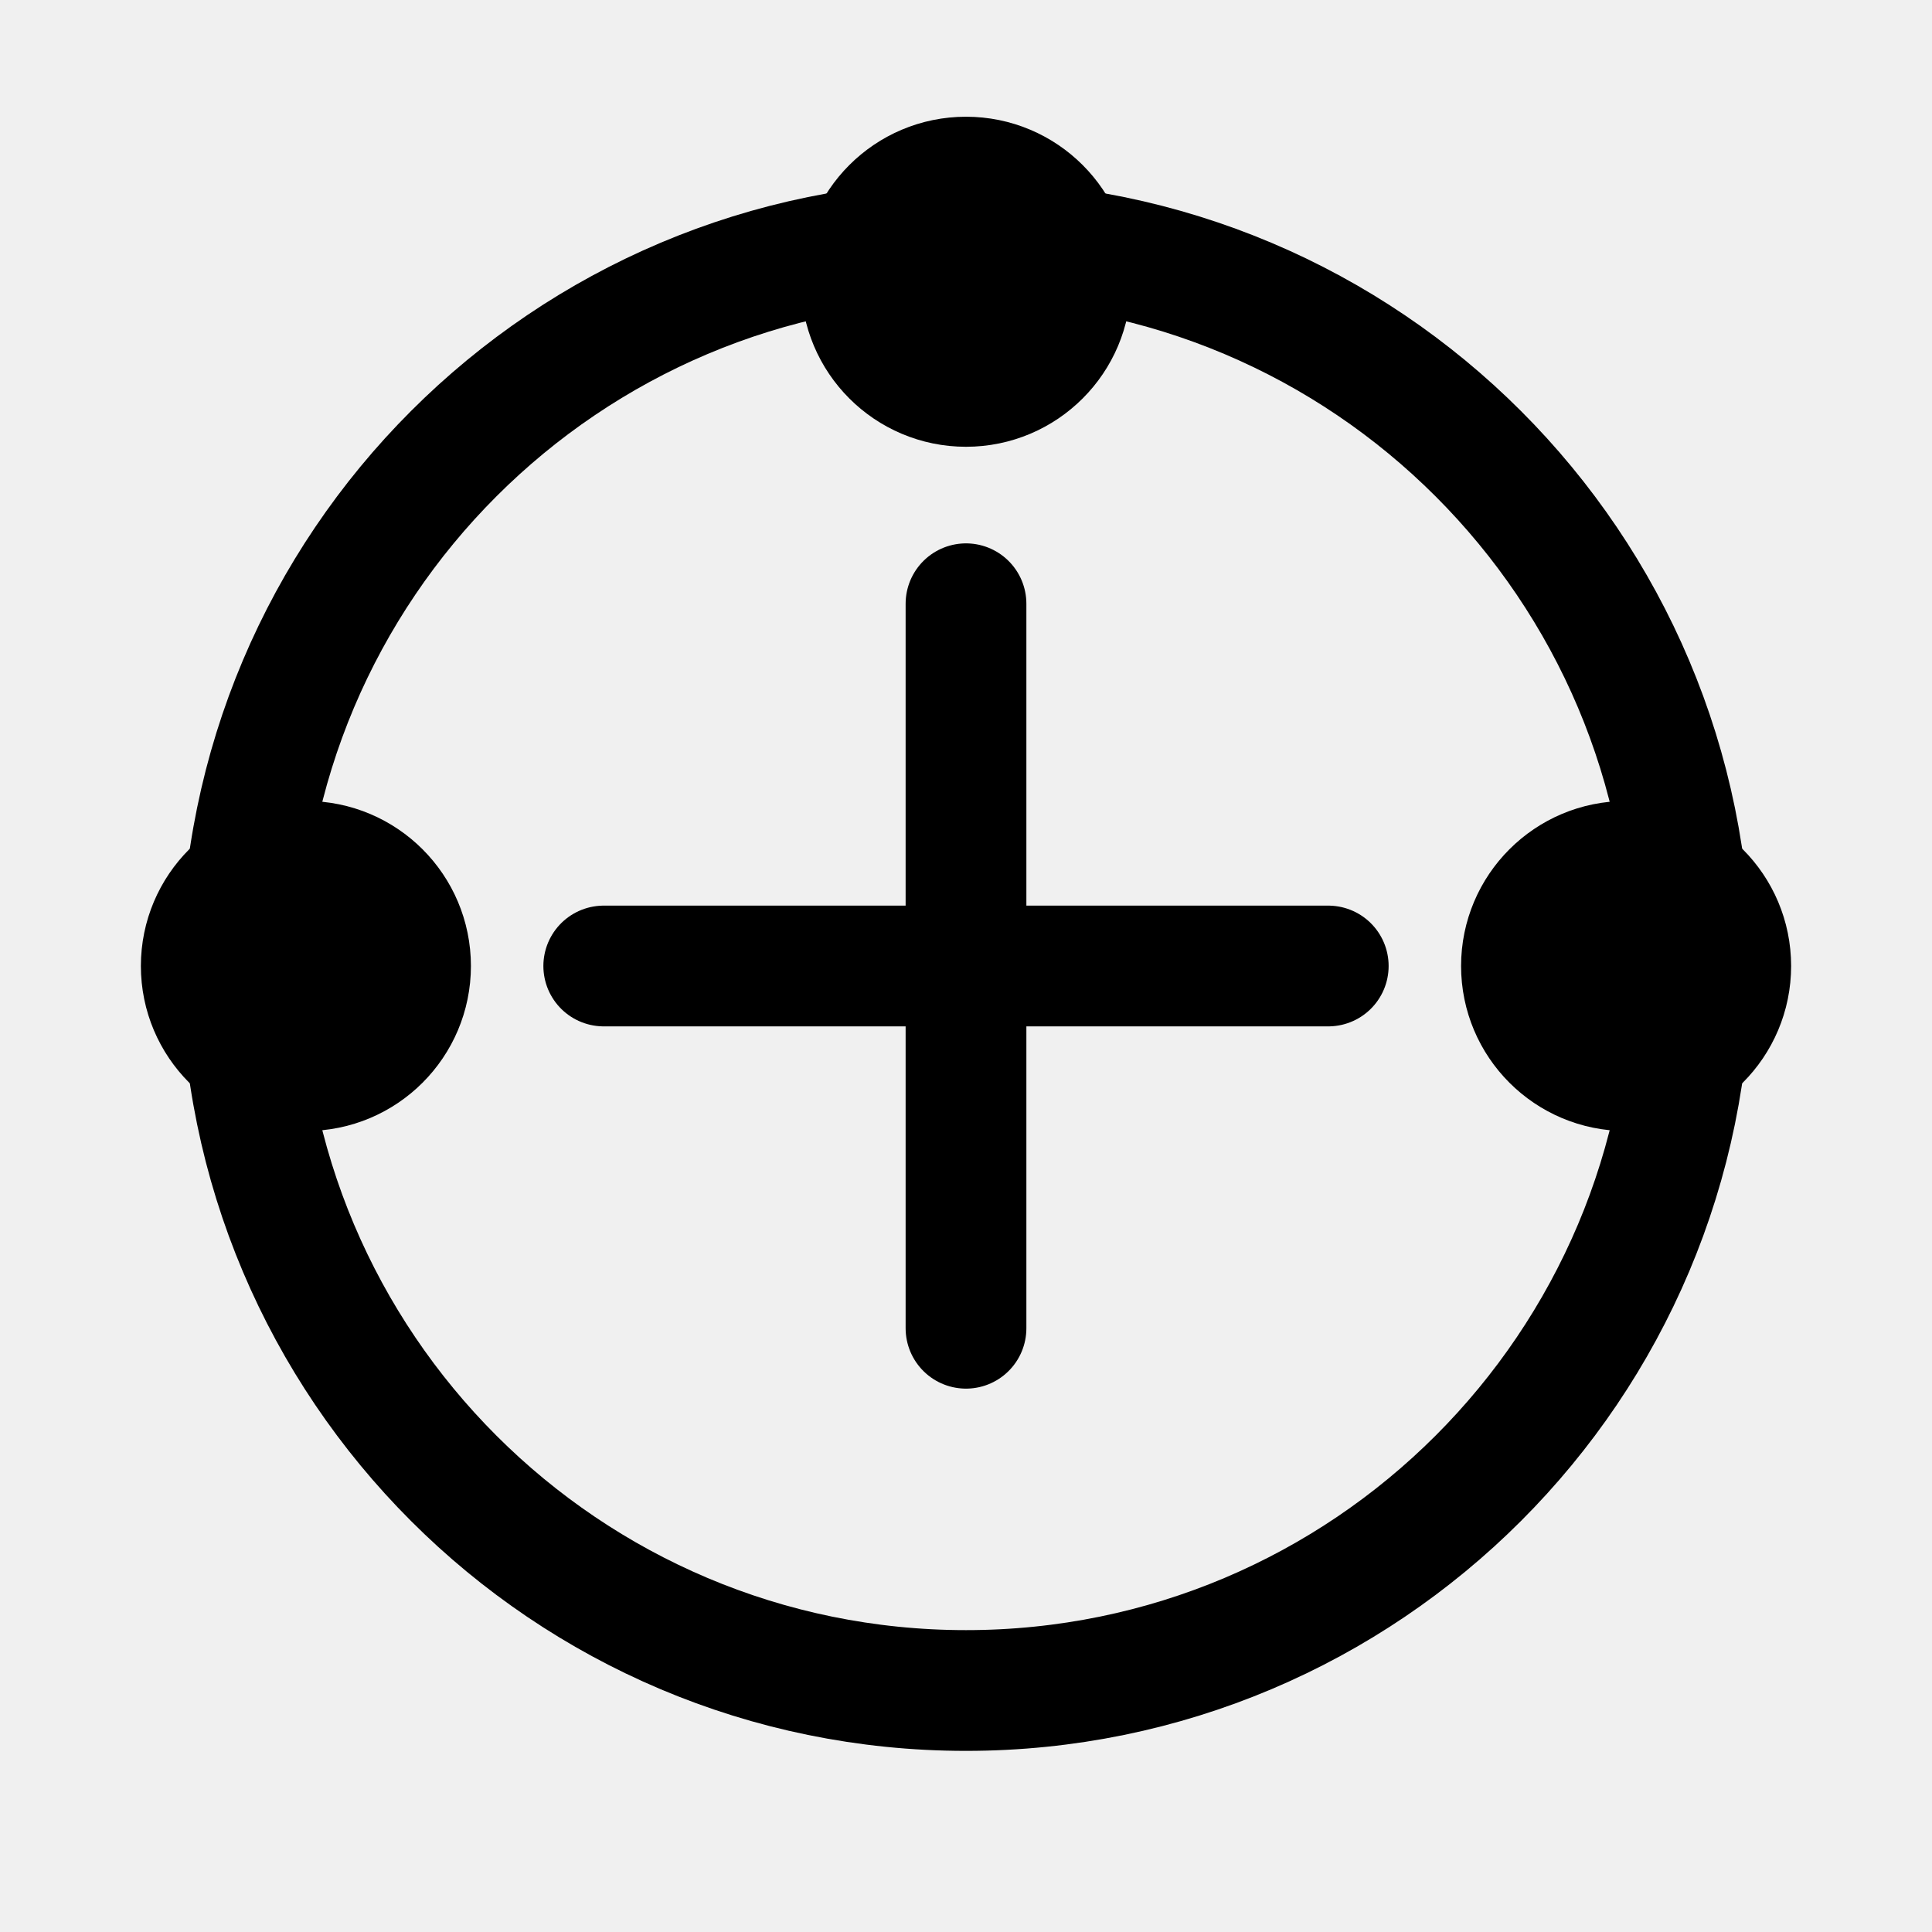
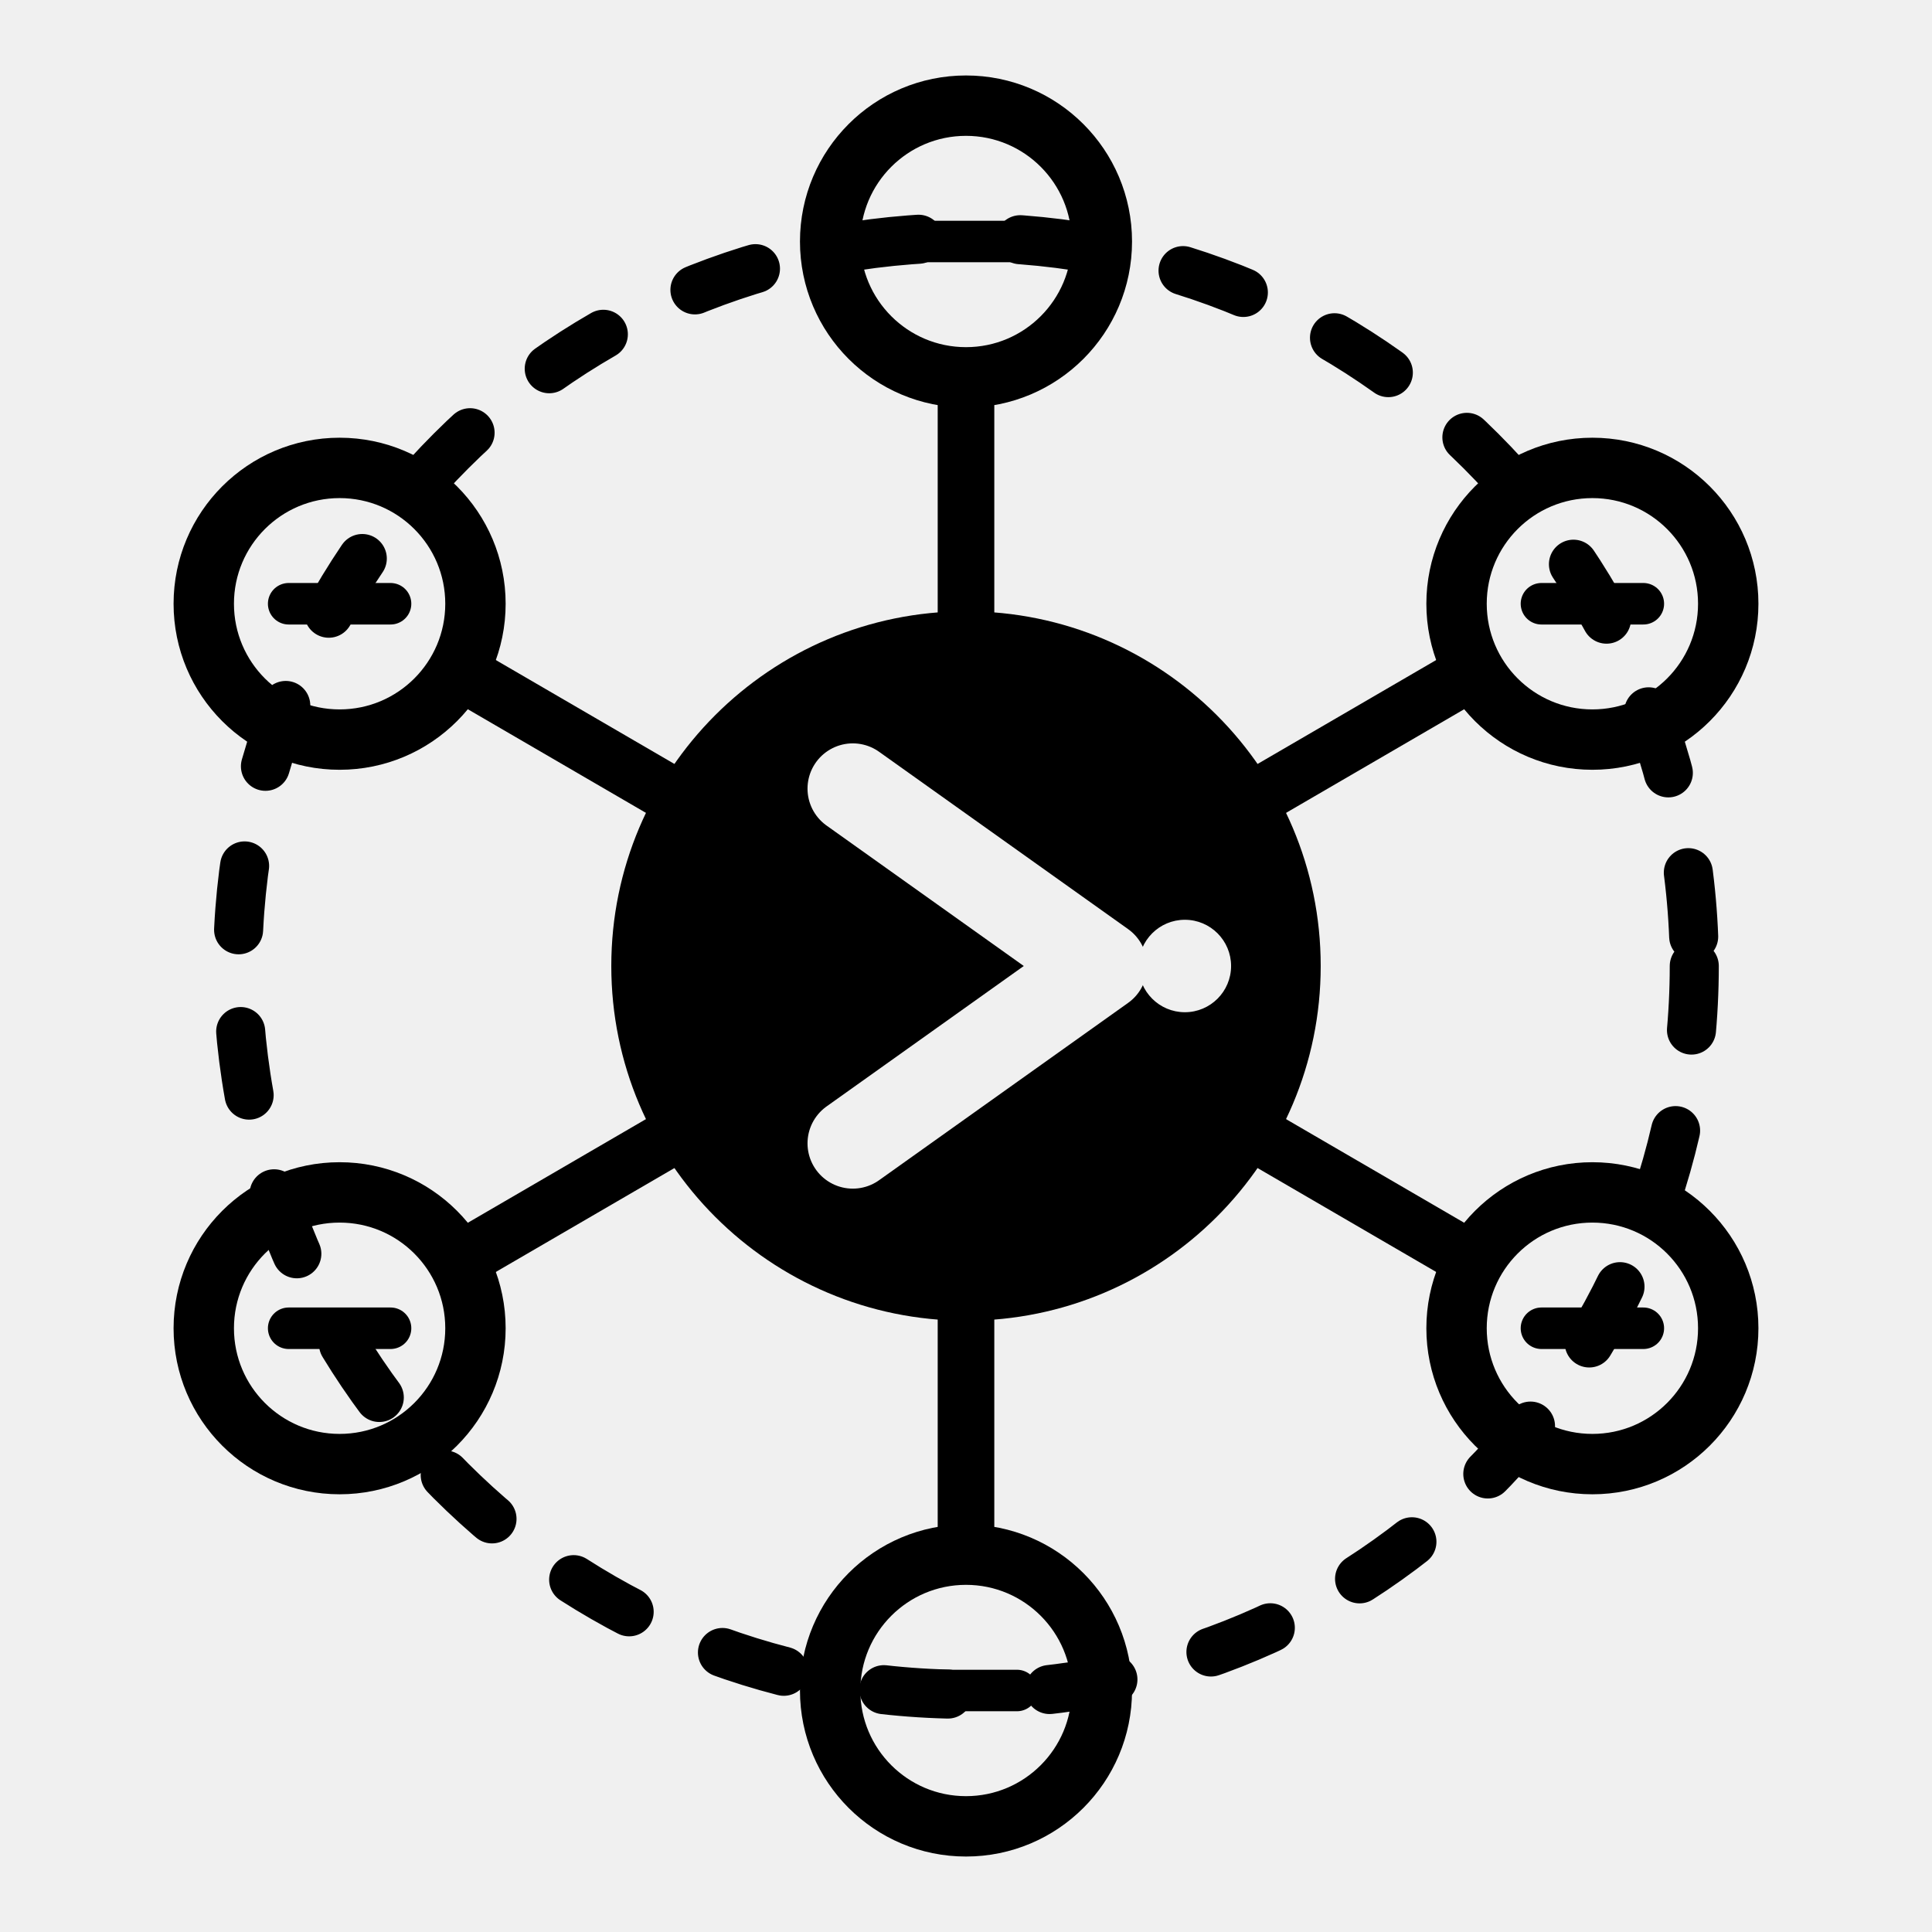
- <svg xmlns="http://www.w3.org/2000/svg" viewBox="0 0 24 24" fill="none" stroke="currentColor" stroke-width="1.5" stroke-linecap="round" stroke-linejoin="round">
-   <circle cx="12" cy="12" r="9" />
-   <circle cx="12" cy="3.5" r="1.3" fill="currentColor" />
-   <circle cx="20.2" cy="12" r="1.3" fill="currentColor" />
-   <circle cx="3.8" cy="12" r="1.3" fill="currentColor" />
-   <path d="M12 7.5 L12 16.5 M7.5 12 L16.5 12" />
+ <svg xmlns="http://www.w3.org/2000/svg" viewBox="0 0 1024 1024" fill="none" stroke="currentColor" stroke-linecap="round" stroke-linejoin="round" role="img" aria-label="API Circle Studio">
+   <defs>
+     <mask id="diskCuts" maskUnits="userSpaceOnUse">
+       <rect width="1024" height="1024" fill="white" />
+       <path d="M452 418 L584 512 L452 606" fill="none" stroke="black" stroke-width="48" stroke-linecap="round" stroke-linejoin="round" />
+       <circle cx="628" cy="512" r="24" fill="black" />
+     </mask>
+   </defs>
+   <circle cx="512" cy="512" r="386" stroke-width="26" stroke-dasharray="34 54" />
+   <g stroke-width="30">
+     <path d="M512 333 L512 205" />
+     <path d="M667 422 L777 358" />
+     <path d="M667 602 L777 666" />
+     <path d="M512 691 L512 819" />
+     <path d="M357 602 L247 666" />
+     <path d="M357 422 L247 358" />
+   </g>
+   <circle cx="512" cy="512" r="188" fill="currentColor" stroke="none" mask="url(#diskCuts)" />
+   <g stroke-width="32">
+     <circle cx="512" cy="128" r="72" />
+     <circle cx="844" cy="320" r="72" />
+     <circle cx="844" cy="704" r="72" />
+     <circle cx="512" cy="896" r="72" />
+     <circle cx="180" cy="704" r="72" />
+     <circle cx="180" cy="320" r="72" />
+   </g>
+   <g stroke-width="22">
+     <path d="M485 128 H539" />
+     <path d="M817 320 H871" />
+     <path d="M817 704 H871" />
+     <path d="M485 896 H539" />
+     <path d="M153 704 H207" />
+     <path d="M153 320 H207" />
+   </g>
</svg>
